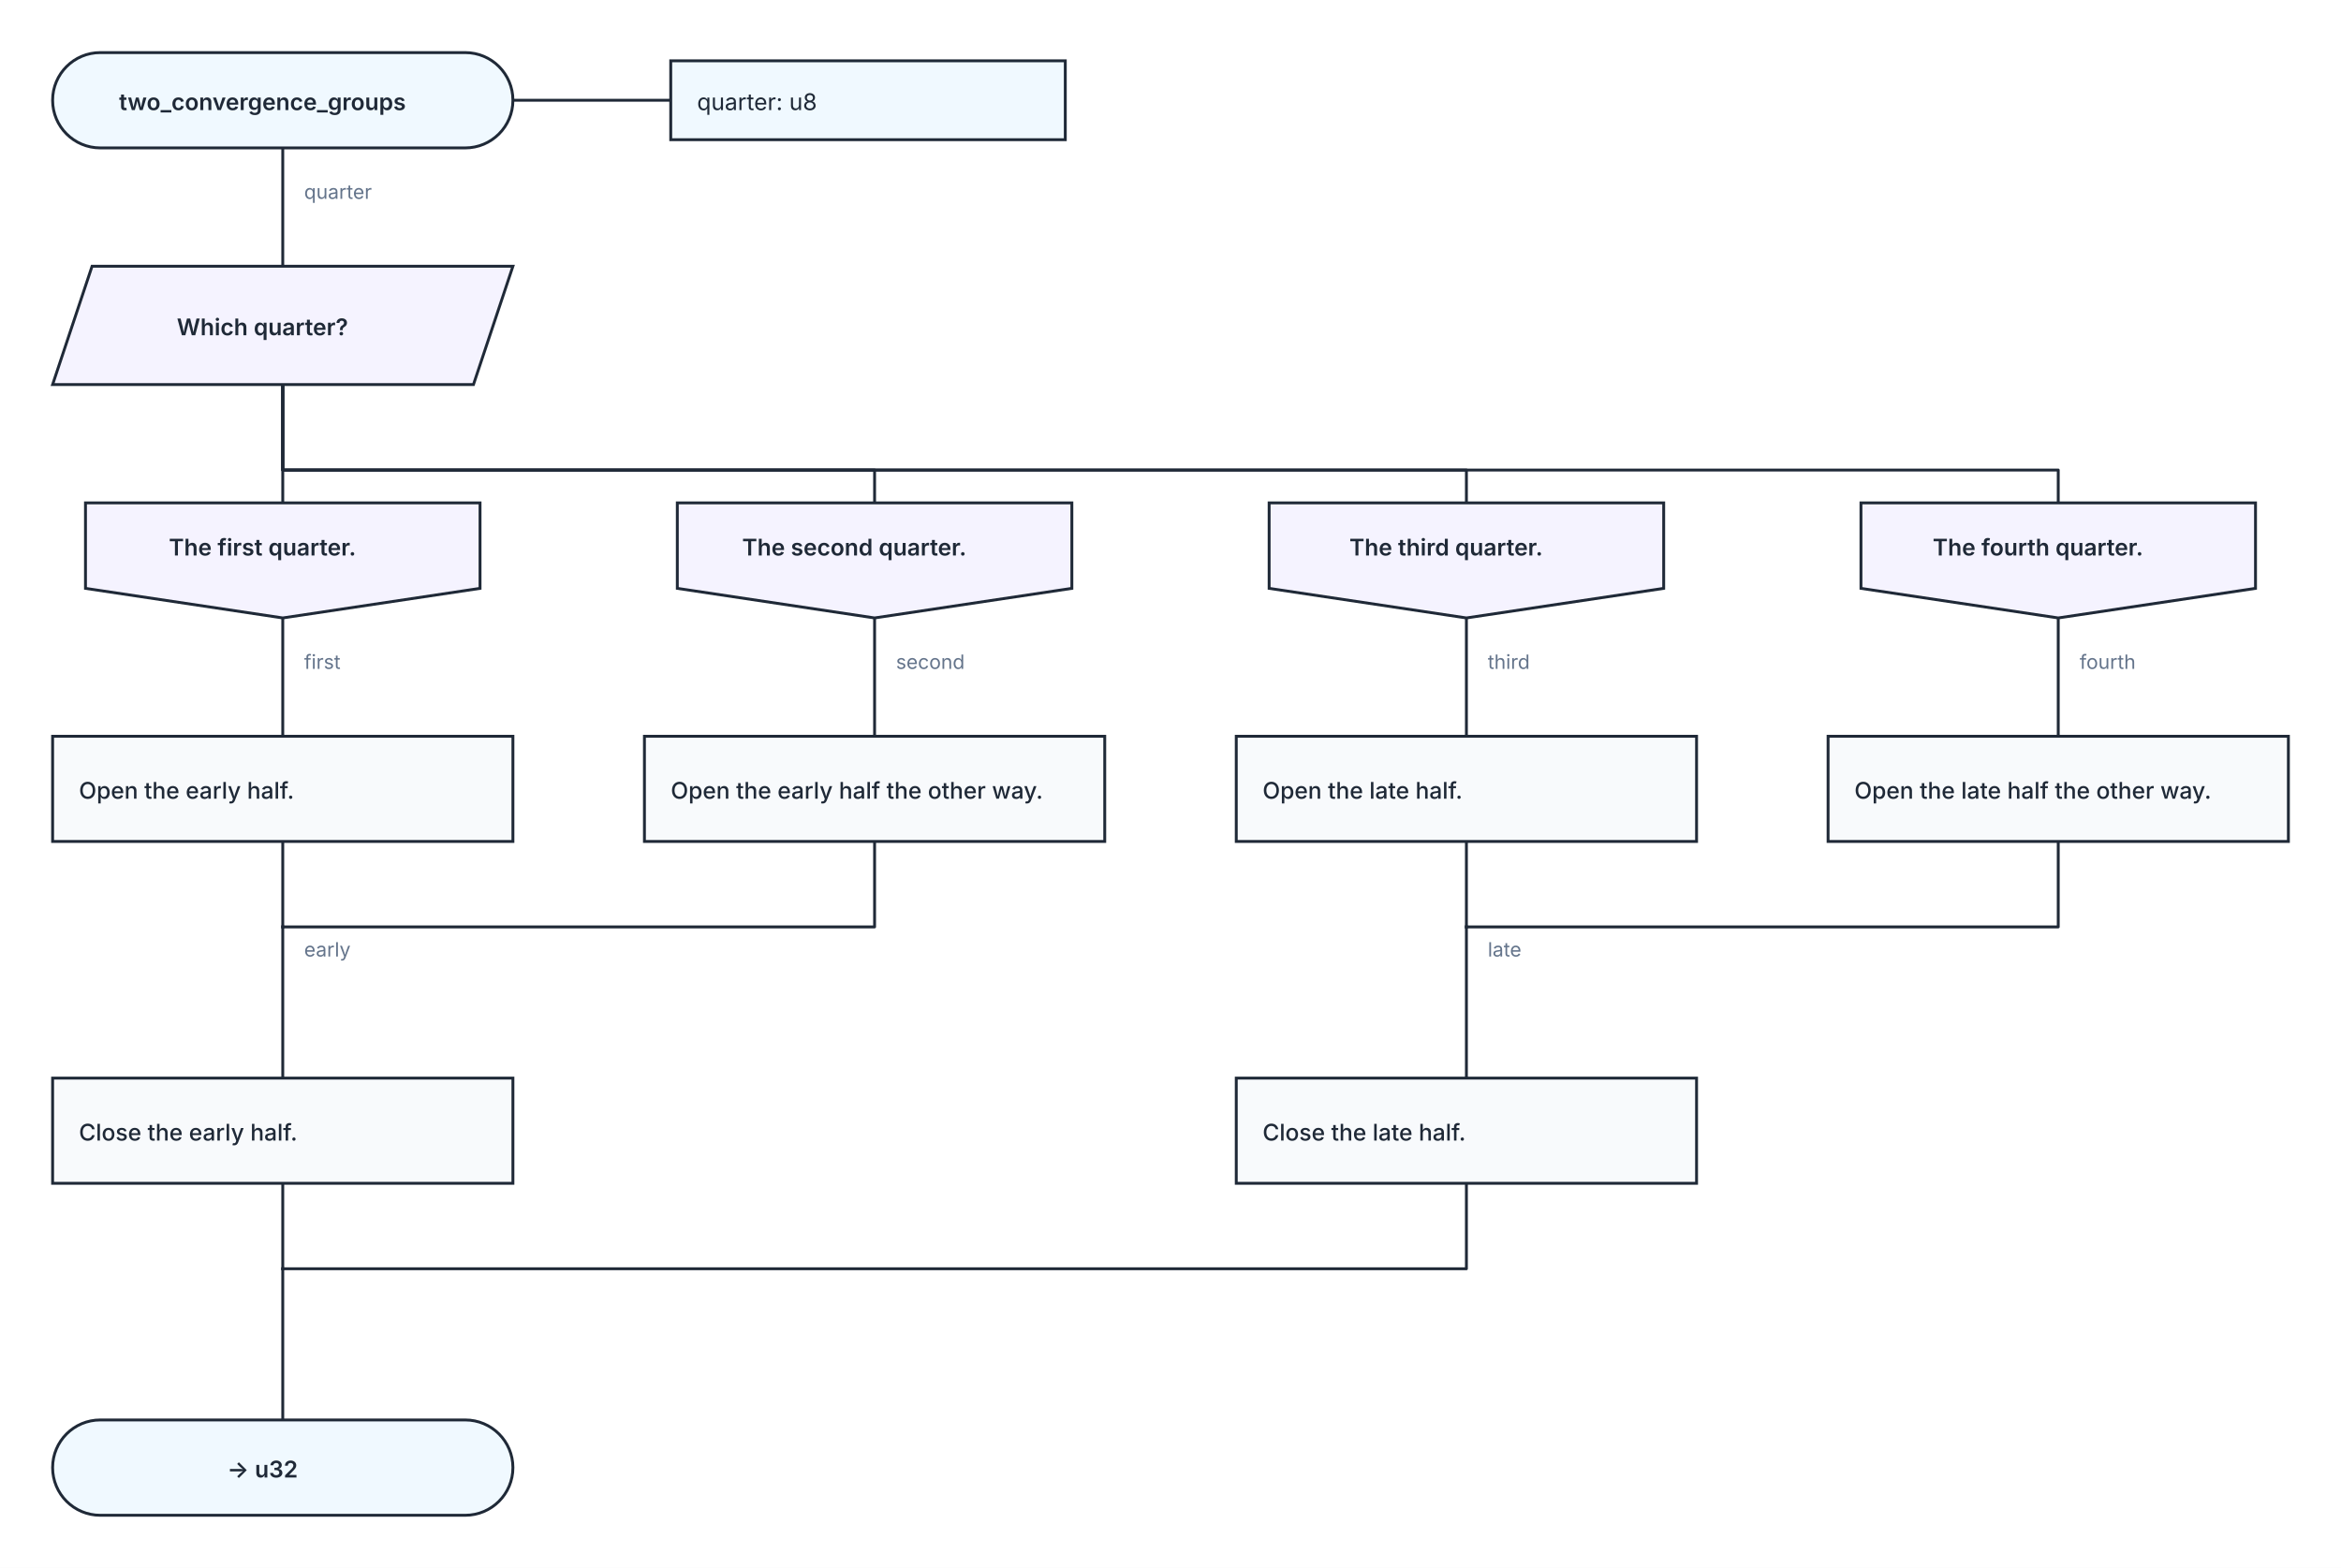
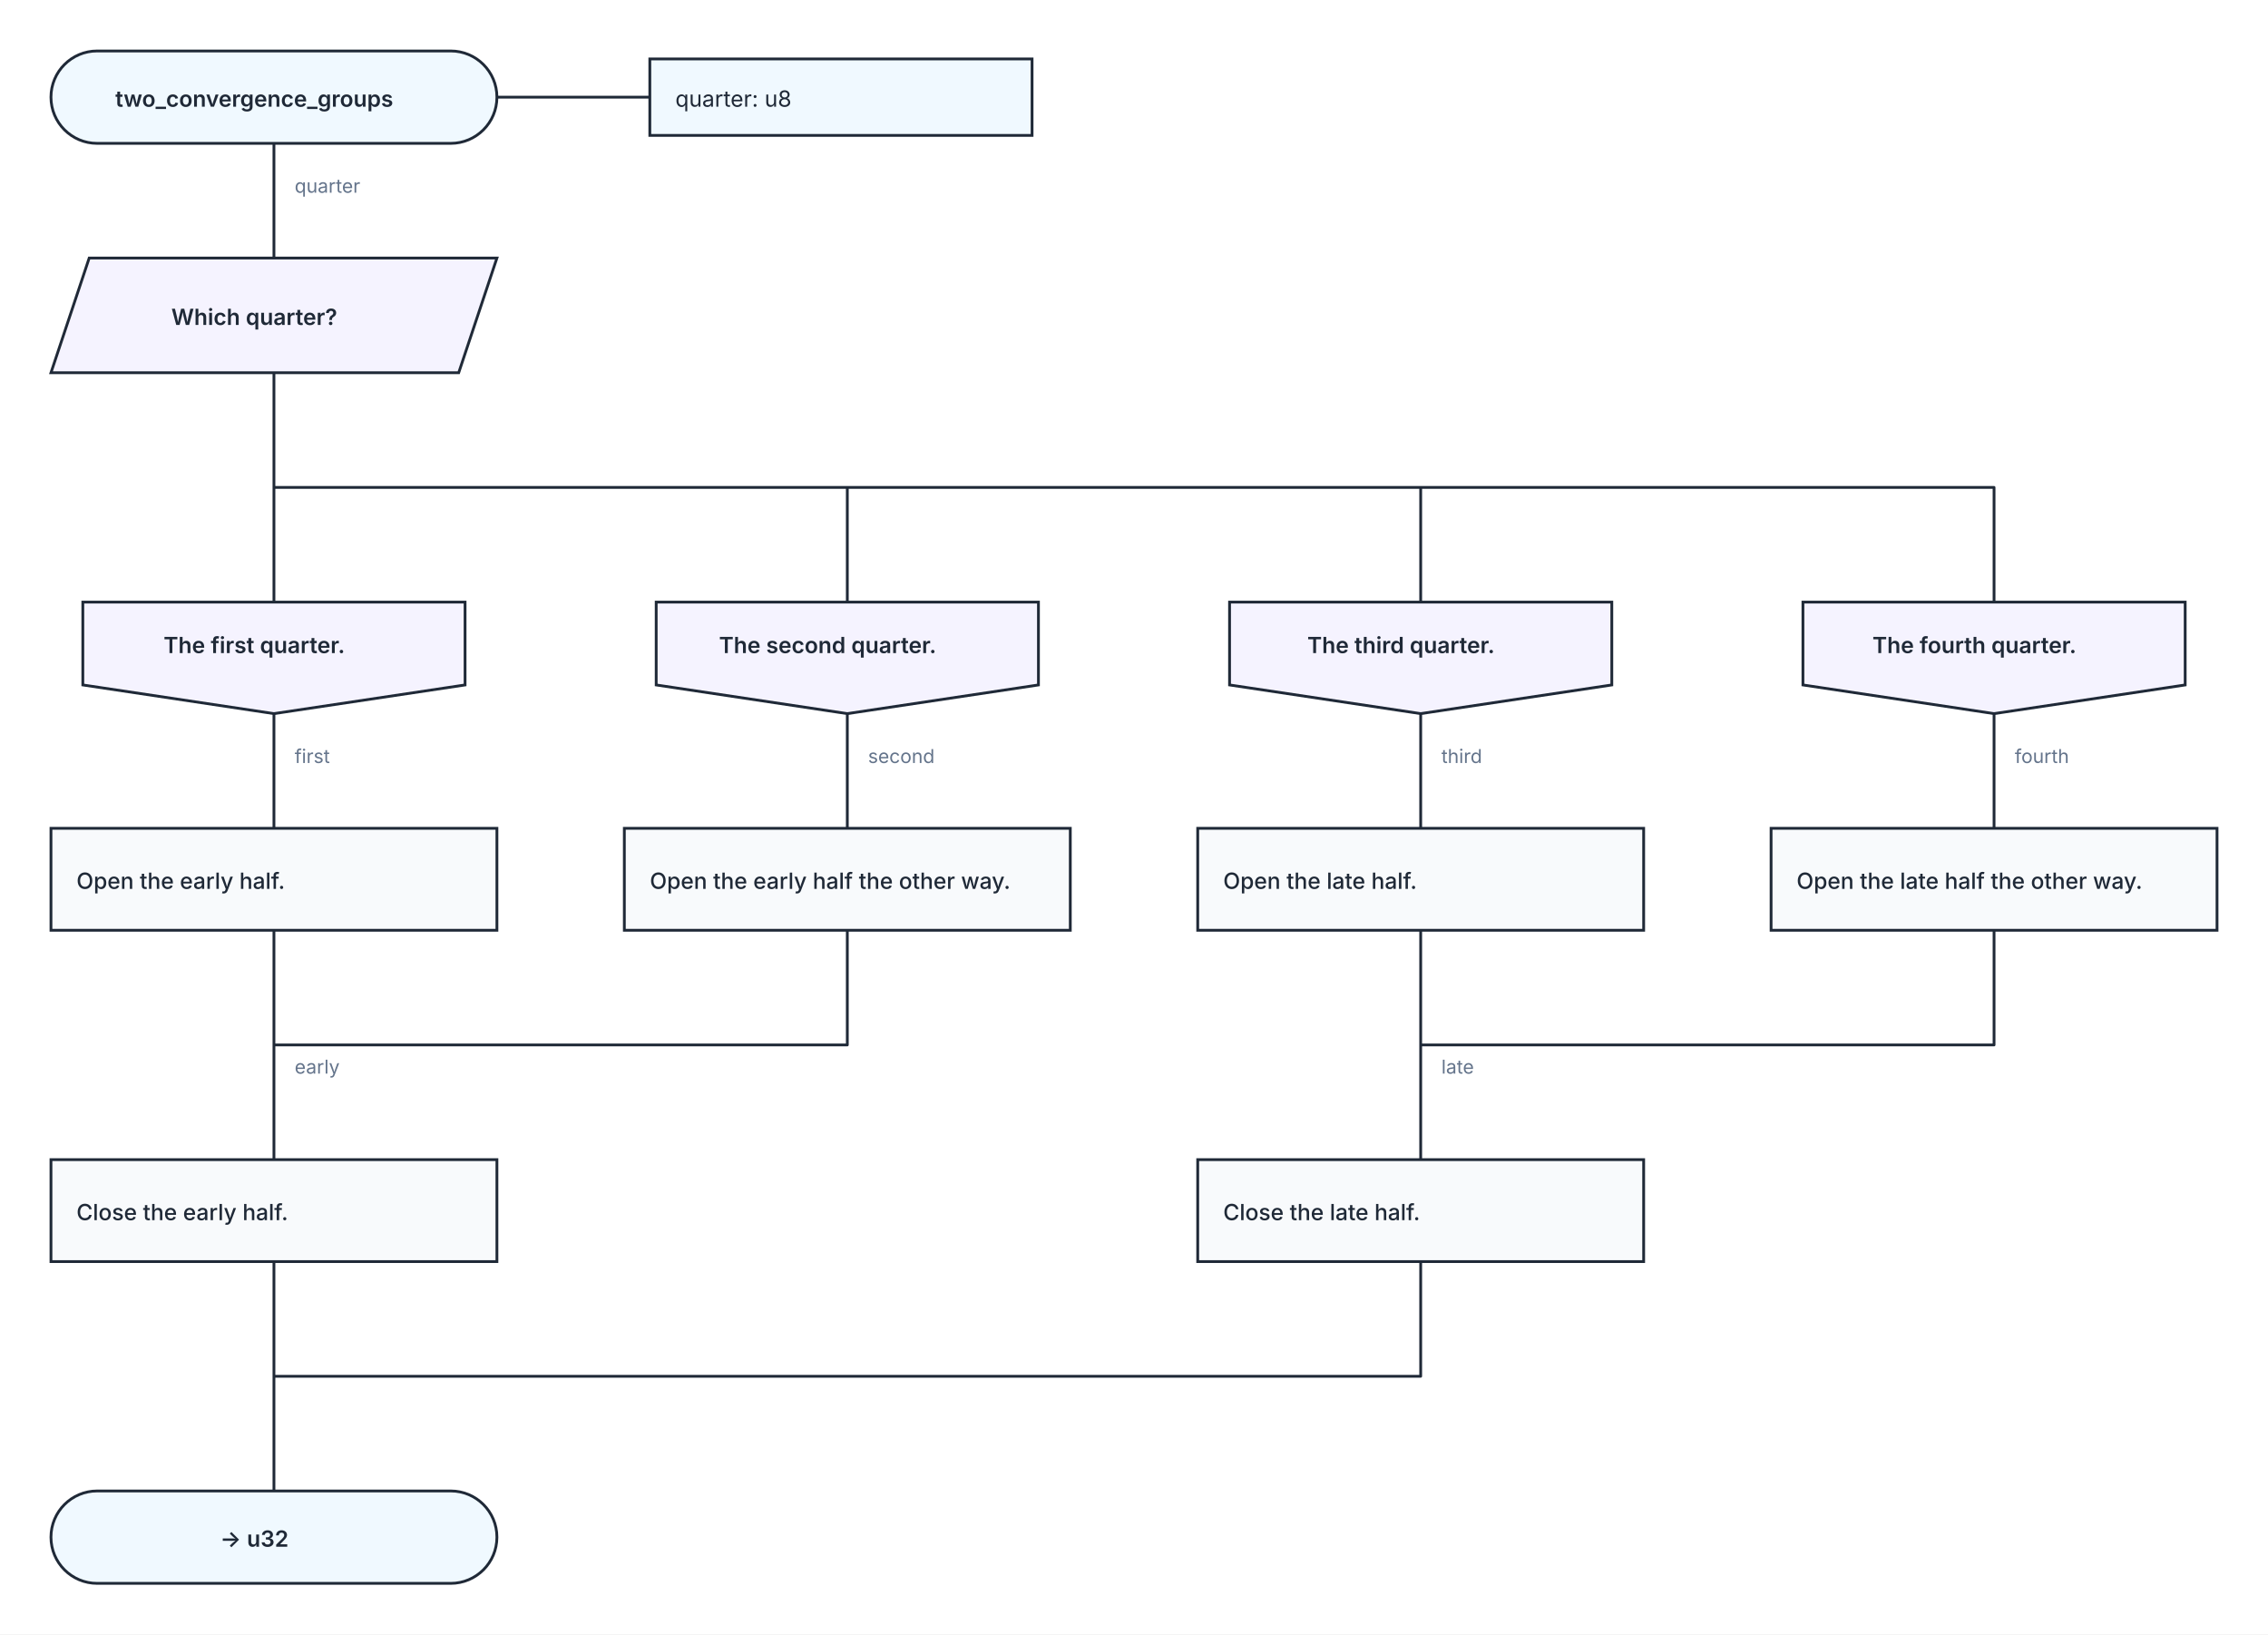
- <svg xmlns="http://www.w3.org/2000/svg" width="1424" height="954" viewBox="0 0 1424 954" role="img" aria-labelledby="kaalang-title" aria-describedby="kaalang-description">
+ <svg xmlns="http://www.w3.org/2000/svg" width="1424" height="1026" viewBox="0 0 1424 1026" role="img" aria-labelledby="kaalang-title" aria-describedby="kaalang-description">
  <defs>
    <style>
      svg { color: #1f2937; font-family: Inter, ui-sans-serif, system-ui, -apple-system, BlinkMacSystemFont, "Segoe UI", sans-serif; text-rendering: optimizeLegibility; }
      .connection { fill: none; stroke: currentColor; stroke-width: 1.75; stroke-linecap: square; stroke-linejoin: round; }
      .connection-label { fill: #64748b; font-size: 12px; font-weight: 400; paint-order: stroke; stroke: #ffffff; stroke-width: 5px; stroke-linejoin: round; text-anchor: start; }
      .parameter-link { fill: none; stroke: currentColor; stroke-width: 1.75; }
      .node-shape { fill: #ffffff; stroke: currentColor; stroke-width: 1.75; }
      .start .node-shape, .end .node-shape, .parameter-panel .node-shape { fill: #f0f9ff; }
      .action .node-shape { fill: #f8fafc; }
      .question .node-shape { fill: #fffbeb; }
      .select .node-shape, .case .node-shape { fill: #f5f3ff; }
      .label { fill: currentColor; font-size: 14px; text-anchor: middle; }
      .start .label, .question .label, .select .label, .case .label, .end .label { font-weight: 600; }
      .action .label { font-weight: 500; text-anchor: start; }
      .parameter-panel .label { font-weight: 400; text-anchor: start; }
    </style>
  </defs>
  <rect width="100%" height="100%" fill="#ffffff" />
  <g class="connections">
-     <path class="connection" d="M 172 90 L 172 162" />
-     <path class="connection" d="M 172 234 L 172 306" />
-     <path class="connection" d="M 172 234 L 172 286 L 532 286 L 532 306" />
-     <path class="connection" d="M 172 234 L 172 286 L 892 286 L 892 306" />
-     <path class="connection" d="M 172 234 L 172 286 L 1252 286 L 1252 306" />
-     <path class="connection" d="M 172 376 L 172 448" />
-     <path class="connection" d="M 532 376 L 532 448" />
-     <path class="connection" d="M 892 376 L 892 448" />
-     <path class="connection" d="M 1252 376 L 1252 448" />
-     <path class="connection" d="M 172 512 L 172 564" />
-     <path class="connection" d="M 532 512 L 532 564 L 172 564" />
-     <path class="connection" d="M 172 720 L 172 772" />
-     <path class="connection" d="M 892 512 L 892 564" />
-     <path class="connection" d="M 1252 512 L 1252 564 L 892 564" />
-     <path class="connection" d="M 892 720 L 892 772 L 172 772" />
-     <path class="connection" d="M 172 564 L 172 656" />
-     <path class="connection" d="M 172 772 L 172 864" />
-     <path class="connection" d="M 892 564 L 892 656" />
-     <text class="connection-label" x="185" y="582" xml:space="preserve">
+     <path class="connection" d="       M 172 90 L 172 162       M 172 234 L 172 378       M 172 234 L 172 306 L 532 306 L 532 378       M 172 234 L 172 306 L 892 306 L 892 378       M 172 234 L 172 306 L 1252 306 L 1252 378       M 172 448 L 172 520       M 532 448 L 532 520       M 892 448 L 892 520       M 1252 448 L 1252 520       M 172 584 L 172 656       M 532 584 L 532 656 L 172 656       M 172 792 L 172 864       M 892 584 L 892 656       M 1252 584 L 1252 656 L 892 656       M 892 792 L 892 864 L 172 864       M 172 656 L 172 728       M 172 864 L 172 936       M 892 656 L 892 728     " />
+     <text class="connection-label" x="185" y="674" xml:space="preserve">
      <tspan x="185" dy="0">early</tspan>
    </text>
-     <text class="connection-label" x="905" y="582" xml:space="preserve">
+     <text class="connection-label" x="905" y="674" xml:space="preserve">
      <tspan x="905" dy="0">late</tspan>
    </text>
    <text class="connection-label" x="185" y="121" xml:space="preserve">
      <tspan x="185" dy="0">quarter</tspan>
    </text>
-     <text class="connection-label" x="185" y="407" xml:space="preserve">
+     <text class="connection-label" x="185" y="479" xml:space="preserve">
      <tspan x="185" dy="0">first</tspan>
    </text>
-     <text class="connection-label" x="545" y="407" xml:space="preserve">
+     <text class="connection-label" x="545" y="479" xml:space="preserve">
      <tspan x="545" dy="0">second</tspan>
    </text>
-     <text class="connection-label" x="905" y="407" xml:space="preserve">
+     <text class="connection-label" x="905" y="479" xml:space="preserve">
      <tspan x="905" dy="0">third</tspan>
    </text>
-     <text class="connection-label" x="1265" y="407" xml:space="preserve">
+     <text class="connection-label" x="1265" y="479" xml:space="preserve">
      <tspan x="1265" dy="0">fourth</tspan>
    </text>
  </g>
  <g class="nodes">
    <path class="parameter-link" d="M 312 61 L 408 61" />
    <g class="parameter-panel" transform="translate(528 61)">
      <rect class="node-shape" x="-120" y="-24" width="240" height="48" />
      <text class="label" x="-104" y="6" xml:space="preserve">
        <tspan x="-104" dy="0">quarter: u8</tspan>
      </text>
    </g>
    <g class="node start" transform="translate(172 61)">
      <rect class="node-shape" x="-140" y="-29" width="280" height="58" rx="29" />
      <text class="label" y="6" xml:space="preserve">
        <tspan x="0" dy="0">two_convergence_groups</tspan>
      </text>
    </g>
    <g class="node select" transform="translate(172 198)">
      <polygon class="node-shape" points="-116,-36 140,-36 116,36 -140,36" />
      <text class="label" y="6" xml:space="preserve">
        <tspan x="0" dy="0">Which quarter?</tspan>
      </text>
    </g>
-     <g class="node case" transform="translate(172 341)">
+     <g class="node case" transform="translate(172 413)">
      <polygon class="node-shape" points="-120,-35 120,-35 120,17 0,35 -120,17" />
      <text class="label" y="-3" xml:space="preserve">
        <tspan x="0" dy="0">The first quarter.</tspan>
      </text>
    </g>
-     <g class="node case" transform="translate(532 341)">
+     <g class="node case" transform="translate(532 413)">
      <polygon class="node-shape" points="-120,-35 120,-35 120,17 0,35 -120,17" />
      <text class="label" y="-3" xml:space="preserve">
        <tspan x="0" dy="0">The second quarter.</tspan>
      </text>
    </g>
-     <g class="node case" transform="translate(892 341)">
+     <g class="node case" transform="translate(892 413)">
      <polygon class="node-shape" points="-120,-35 120,-35 120,17 0,35 -120,17" />
      <text class="label" y="-3" xml:space="preserve">
        <tspan x="0" dy="0">The third quarter.</tspan>
      </text>
    </g>
-     <g class="node case" transform="translate(1252 341)">
+     <g class="node case" transform="translate(1252 413)">
      <polygon class="node-shape" points="-120,-35 120,-35 120,17 0,35 -120,17" />
      <text class="label" y="-3" xml:space="preserve">
        <tspan x="0" dy="0">The fourth quarter.</tspan>
      </text>
    </g>
-     <g class="node action" transform="translate(172 480)">
+     <g class="node action" transform="translate(172 552)">
      <rect class="node-shape" x="-140" y="-32" width="280" height="64" />
      <text class="label" y="6" xml:space="preserve">
        <tspan x="-124" dy="0">Open the early half.</tspan>
      </text>
    </g>
-     <g class="node action" transform="translate(532 480)">
+     <g class="node action" transform="translate(532 552)">
      <rect class="node-shape" x="-140" y="-32" width="280" height="64" />
      <text class="label" y="6" xml:space="preserve">
        <tspan x="-124" dy="0">Open the early half the other way.</tspan>
      </text>
    </g>
-     <g class="node action" transform="translate(172 688)">
+     <g class="node action" transform="translate(172 760)">
      <rect class="node-shape" x="-140" y="-32" width="280" height="64" />
      <text class="label" y="6" xml:space="preserve">
        <tspan x="-124" dy="0">Close the early half.</tspan>
      </text>
    </g>
-     <g class="node action" transform="translate(892 480)">
+     <g class="node action" transform="translate(892 552)">
      <rect class="node-shape" x="-140" y="-32" width="280" height="64" />
      <text class="label" y="6" xml:space="preserve">
        <tspan x="-124" dy="0">Open the late half.</tspan>
      </text>
    </g>
-     <g class="node action" transform="translate(1252 480)">
+     <g class="node action" transform="translate(1252 552)">
      <rect class="node-shape" x="-140" y="-32" width="280" height="64" />
      <text class="label" y="6" xml:space="preserve">
        <tspan x="-124" dy="0">Open the late half the other way.</tspan>
      </text>
    </g>
-     <g class="node action" transform="translate(892 688)">
+     <g class="node action" transform="translate(892 760)">
      <rect class="node-shape" x="-140" y="-32" width="280" height="64" />
      <text class="label" y="6" xml:space="preserve">
        <tspan x="-124" dy="0">Close the late half.</tspan>
      </text>
    </g>
-     <g class="node end" transform="translate(172 893)">
+     <g class="node end" transform="translate(172 965)">
      <rect class="node-shape" x="-140" y="-29" width="280" height="58" rx="29" />
      <text class="label" y="6" xml:space="preserve">
        <tspan x="0" dy="0">-&gt; u32</tspan>
      </text>
    </g>
  </g>
</svg>
